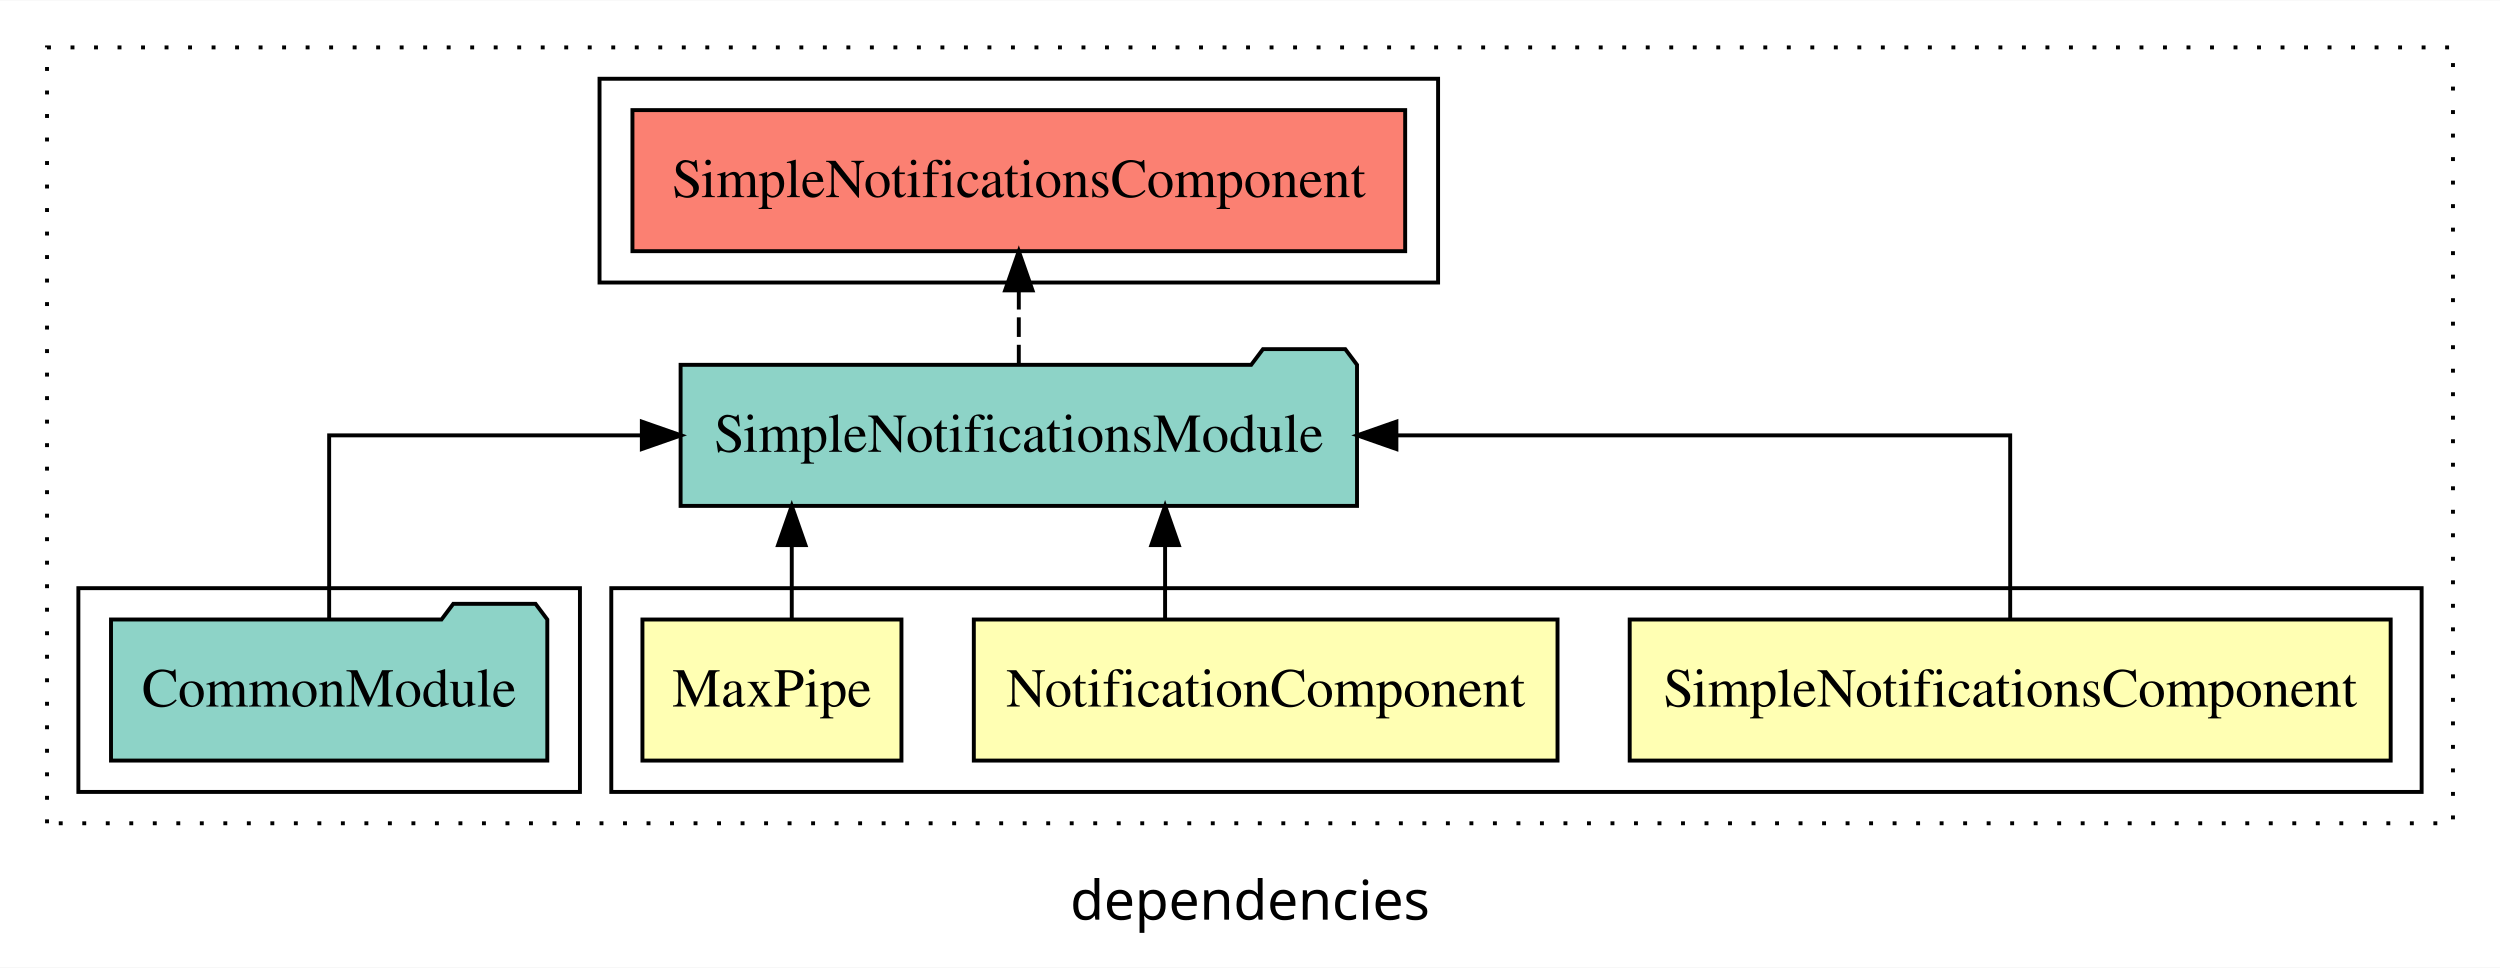
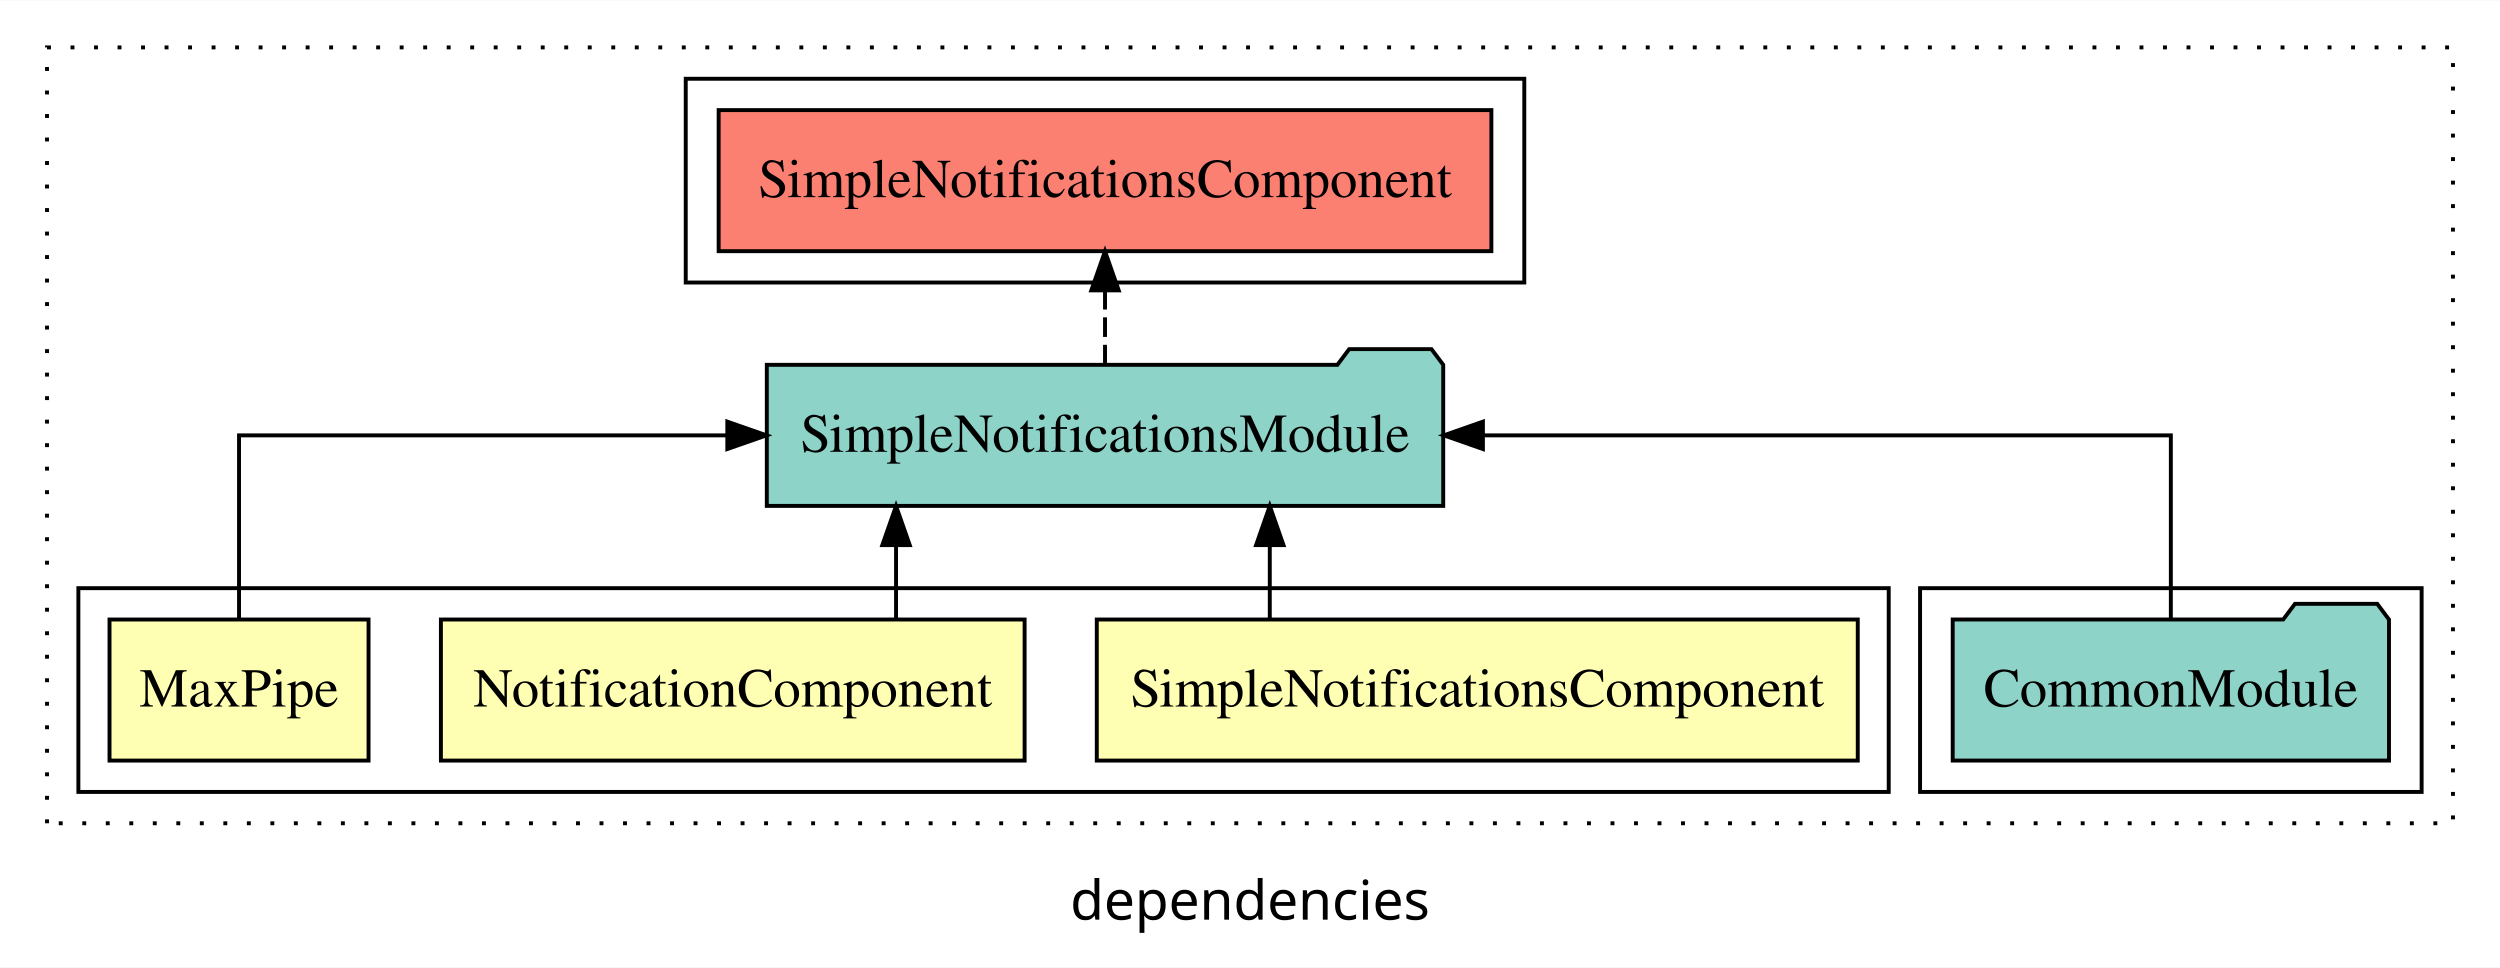
<svg xmlns="http://www.w3.org/2000/svg" width="638pt" height="247pt" viewBox="0.00 0.00 638.00 246.80">
  <g id="graph0" class="graph" transform="scale(1 1) rotate(0) translate(4 242.8)">
    <polygon fill="white" stroke="transparent" points="-4,4 -4,-242.8 634,-242.8 634,4 -4,4" />
    <text text-anchor="middle" x="315" y="-8.2" font-family="sans-serif" font-size="14.00">dependencies</text>
    <g id="clust1" class="cluster">
      <polygon fill="none" stroke="black" stroke-dasharray="1,5" points="8,-32.8 8,-230.8 622,-230.8 622,-32.8 8,-32.8" />
    </g>
-     <g id="clust2" class="cluster">
-       <polygon fill="none" stroke="black" points="152,-40.8 152,-92.8 614,-92.8 614,-40.8 152,-40.8" />
+     <g id="clust7" class="cluster">
+       <polygon fill="none" stroke="black" points="171,-170.8 171,-222.8 385,-222.8 385,-170.8 171,-170.8" />
    </g>
    <g id="clust6" class="cluster">
-       <polygon fill="none" stroke="black" points="16,-40.8 16,-92.8 144,-92.8 144,-40.8 16,-40.8" />
+       <polygon fill="none" stroke="black" points="486,-40.8 486,-92.8 614,-92.8 614,-40.8 486,-40.8" />
    </g>
-     <g id="clust7" class="cluster">
-       <polygon fill="none" stroke="black" points="149,-170.8 149,-222.8 363,-222.8 363,-170.8 149,-170.8" />
+     <g id="clust2" class="cluster">
+       <polygon fill="none" stroke="black" points="16,-40.8 16,-92.8 478,-92.8 478,-40.8 16,-40.8" />
    </g>
    <g id="node1" class="node">
-       <polygon fill="#ffffb3" stroke="black" points="606.1,-84.8 411.9,-84.8 411.9,-48.8 606.1,-48.8 606.1,-84.8" />
-       <text text-anchor="middle" x="509" y="-62.6" font-family="Times,serif" font-size="14.00">SimpleNotificationsComponent</text>
+       <polygon fill="#ffffb3" stroke="black" points="470.1,-84.8 275.9,-84.8 275.9,-48.8 470.1,-48.8 470.1,-84.8" />
+       <text text-anchor="middle" x="373" y="-62.6" font-family="Times,serif" font-size="14.00">SimpleNotificationsComponent</text>
    </g>
    <g id="node4" class="node">
-       <polygon fill="#8dd3c7" stroke="black" points="342.31,-149.8 339.31,-153.8 318.31,-153.8 315.31,-149.8 169.69,-149.8 169.69,-113.8 342.31,-113.8 342.31,-149.8" />
-       <text text-anchor="middle" x="256" y="-127.6" font-family="Times,serif" font-size="14.00">SimpleNotificationsModule</text>
+       <polygon fill="#8dd3c7" stroke="black" points="364.31,-149.8 361.31,-153.8 340.31,-153.8 337.31,-149.8 191.69,-149.8 191.69,-113.8 364.31,-113.8 364.31,-149.8" />
+       <text text-anchor="middle" x="278" y="-127.6" font-family="Times,serif" font-size="14.00">SimpleNotificationsModule</text>
    </g>
    <g id="edge1" class="edge">
-       <path fill="none" stroke="black" d="M509,-84.91C509,-104.14 509,-131.8 509,-131.8 509,-131.8 352.36,-131.8 352.36,-131.8" />
-       <polygon fill="black" stroke="black" points="352.36,-128.3 342.36,-131.8 352.36,-135.3 352.36,-128.3" />
+       <path fill="none" stroke="black" d="M320.05,-84.91C320.05,-84.91 320.05,-103.79 320.05,-103.79" />
+       <polygon fill="black" stroke="black" points="316.55,-103.79 320.05,-113.79 323.55,-103.79 316.55,-103.79" />
    </g>
    <g id="node2" class="node">
-       <polygon fill="#ffffb3" stroke="black" points="393.48,-84.8 244.52,-84.8 244.52,-48.8 393.48,-48.8 393.48,-84.8" />
-       <text text-anchor="middle" x="319" y="-62.6" font-family="Times,serif" font-size="14.00">NotificationComponent</text>
+       <polygon fill="#ffffb3" stroke="black" points="257.48,-84.8 108.52,-84.8 108.52,-48.8 257.48,-48.8 257.48,-84.8" />
+       <text text-anchor="middle" x="183" y="-62.6" font-family="Times,serif" font-size="14.00">NotificationComponent</text>
    </g>
    <g id="edge2" class="edge">
-       <path fill="none" stroke="black" d="M293.33,-84.91C293.33,-84.91 293.33,-103.79 293.33,-103.79" />
-       <polygon fill="black" stroke="black" points="289.83,-103.79 293.33,-113.79 296.83,-103.79 289.83,-103.79" />
+       <path fill="none" stroke="black" d="M224.67,-84.91C224.67,-84.91 224.67,-103.79 224.67,-103.79" />
+       <polygon fill="black" stroke="black" points="221.17,-103.79 224.67,-113.79 228.17,-103.79 221.17,-103.79" />
    </g>
    <g id="node3" class="node">
-       <polygon fill="#ffffb3" stroke="black" points="226.05,-84.8 159.95,-84.8 159.95,-48.8 226.05,-48.8 226.05,-84.8" />
-       <text text-anchor="middle" x="193" y="-62.6" font-family="Times,serif" font-size="14.00">MaxPipe</text>
+       <polygon fill="#ffffb3" stroke="black" points="90.05,-84.8 23.95,-84.8 23.95,-48.8 90.05,-48.8 90.05,-84.8" />
+       <text text-anchor="middle" x="57" y="-62.6" font-family="Times,serif" font-size="14.00">MaxPipe</text>
    </g>
    <g id="edge3" class="edge">
-       <path fill="none" stroke="black" d="M198.06,-84.91C198.06,-84.91 198.06,-103.79 198.06,-103.79" />
-       <polygon fill="black" stroke="black" points="194.56,-103.79 198.06,-113.79 201.56,-103.79 194.56,-103.79" />
+       <path fill="none" stroke="black" d="M57,-84.91C57,-104.14 57,-131.8 57,-131.8 57,-131.8 181.61,-131.8 181.61,-131.8" />
+       <polygon fill="black" stroke="black" points="181.61,-135.3 191.61,-131.8 181.61,-128.3 181.61,-135.3" />
    </g>
    <g id="node6" class="node">
-       <polygon fill="#fb8072" stroke="black" points="354.6,-214.8 157.4,-214.8 157.4,-178.8 354.6,-178.8 354.6,-214.8" />
-       <text text-anchor="middle" x="256" y="-192.6" font-family="Times,serif" font-size="14.00">SimpleNotificationsComponent </text>
+       <polygon fill="#fb8072" stroke="black" points="376.6,-214.8 179.4,-214.8 179.4,-178.8 376.6,-178.8 376.6,-214.8" />
+       <text text-anchor="middle" x="278" y="-192.6" font-family="Times,serif" font-size="14.00">SimpleNotificationsComponent </text>
    </g>
    <g id="edge5" class="edge">
-       <path fill="none" stroke="black" stroke-dasharray="5,2" d="M256,-149.91C256,-149.91 256,-168.79 256,-168.79" />
-       <polygon fill="black" stroke="black" points="252.5,-168.79 256,-178.79 259.5,-168.79 252.5,-168.79" />
+       <path fill="none" stroke="black" stroke-dasharray="5,2" d="M278,-149.91C278,-149.91 278,-168.79 278,-168.79" />
+       <polygon fill="black" stroke="black" points="274.5,-168.79 278,-178.79 281.5,-168.79 274.5,-168.79" />
    </g>
    <g id="node5" class="node">
-       <polygon fill="#8dd3c7" stroke="black" points="135.67,-84.8 132.67,-88.8 111.67,-88.8 108.67,-84.8 24.33,-84.8 24.33,-48.8 135.67,-48.8 135.67,-84.8" />
-       <text text-anchor="middle" x="80" y="-62.6" font-family="Times,serif" font-size="14.00">CommonModule</text>
+       <polygon fill="#8dd3c7" stroke="black" points="605.67,-84.8 602.67,-88.8 581.67,-88.8 578.67,-84.8 494.33,-84.8 494.33,-48.8 605.67,-48.8 605.67,-84.8" />
+       <text text-anchor="middle" x="550" y="-62.6" font-family="Times,serif" font-size="14.00">CommonModule</text>
    </g>
    <g id="edge4" class="edge">
-       <path fill="none" stroke="black" d="M80,-84.91C80,-104.14 80,-131.8 80,-131.8 80,-131.8 159.8,-131.8 159.8,-131.8" />
-       <polygon fill="black" stroke="black" points="159.8,-135.3 169.8,-131.8 159.8,-128.3 159.8,-135.3" />
+       <path fill="none" stroke="black" d="M550,-84.91C550,-104.14 550,-131.8 550,-131.8 550,-131.8 374.44,-131.8 374.44,-131.8" />
+       <polygon fill="black" stroke="black" points="374.44,-128.3 364.44,-131.8 374.44,-135.3 374.44,-128.3" />
    </g>
  </g>
</svg>
